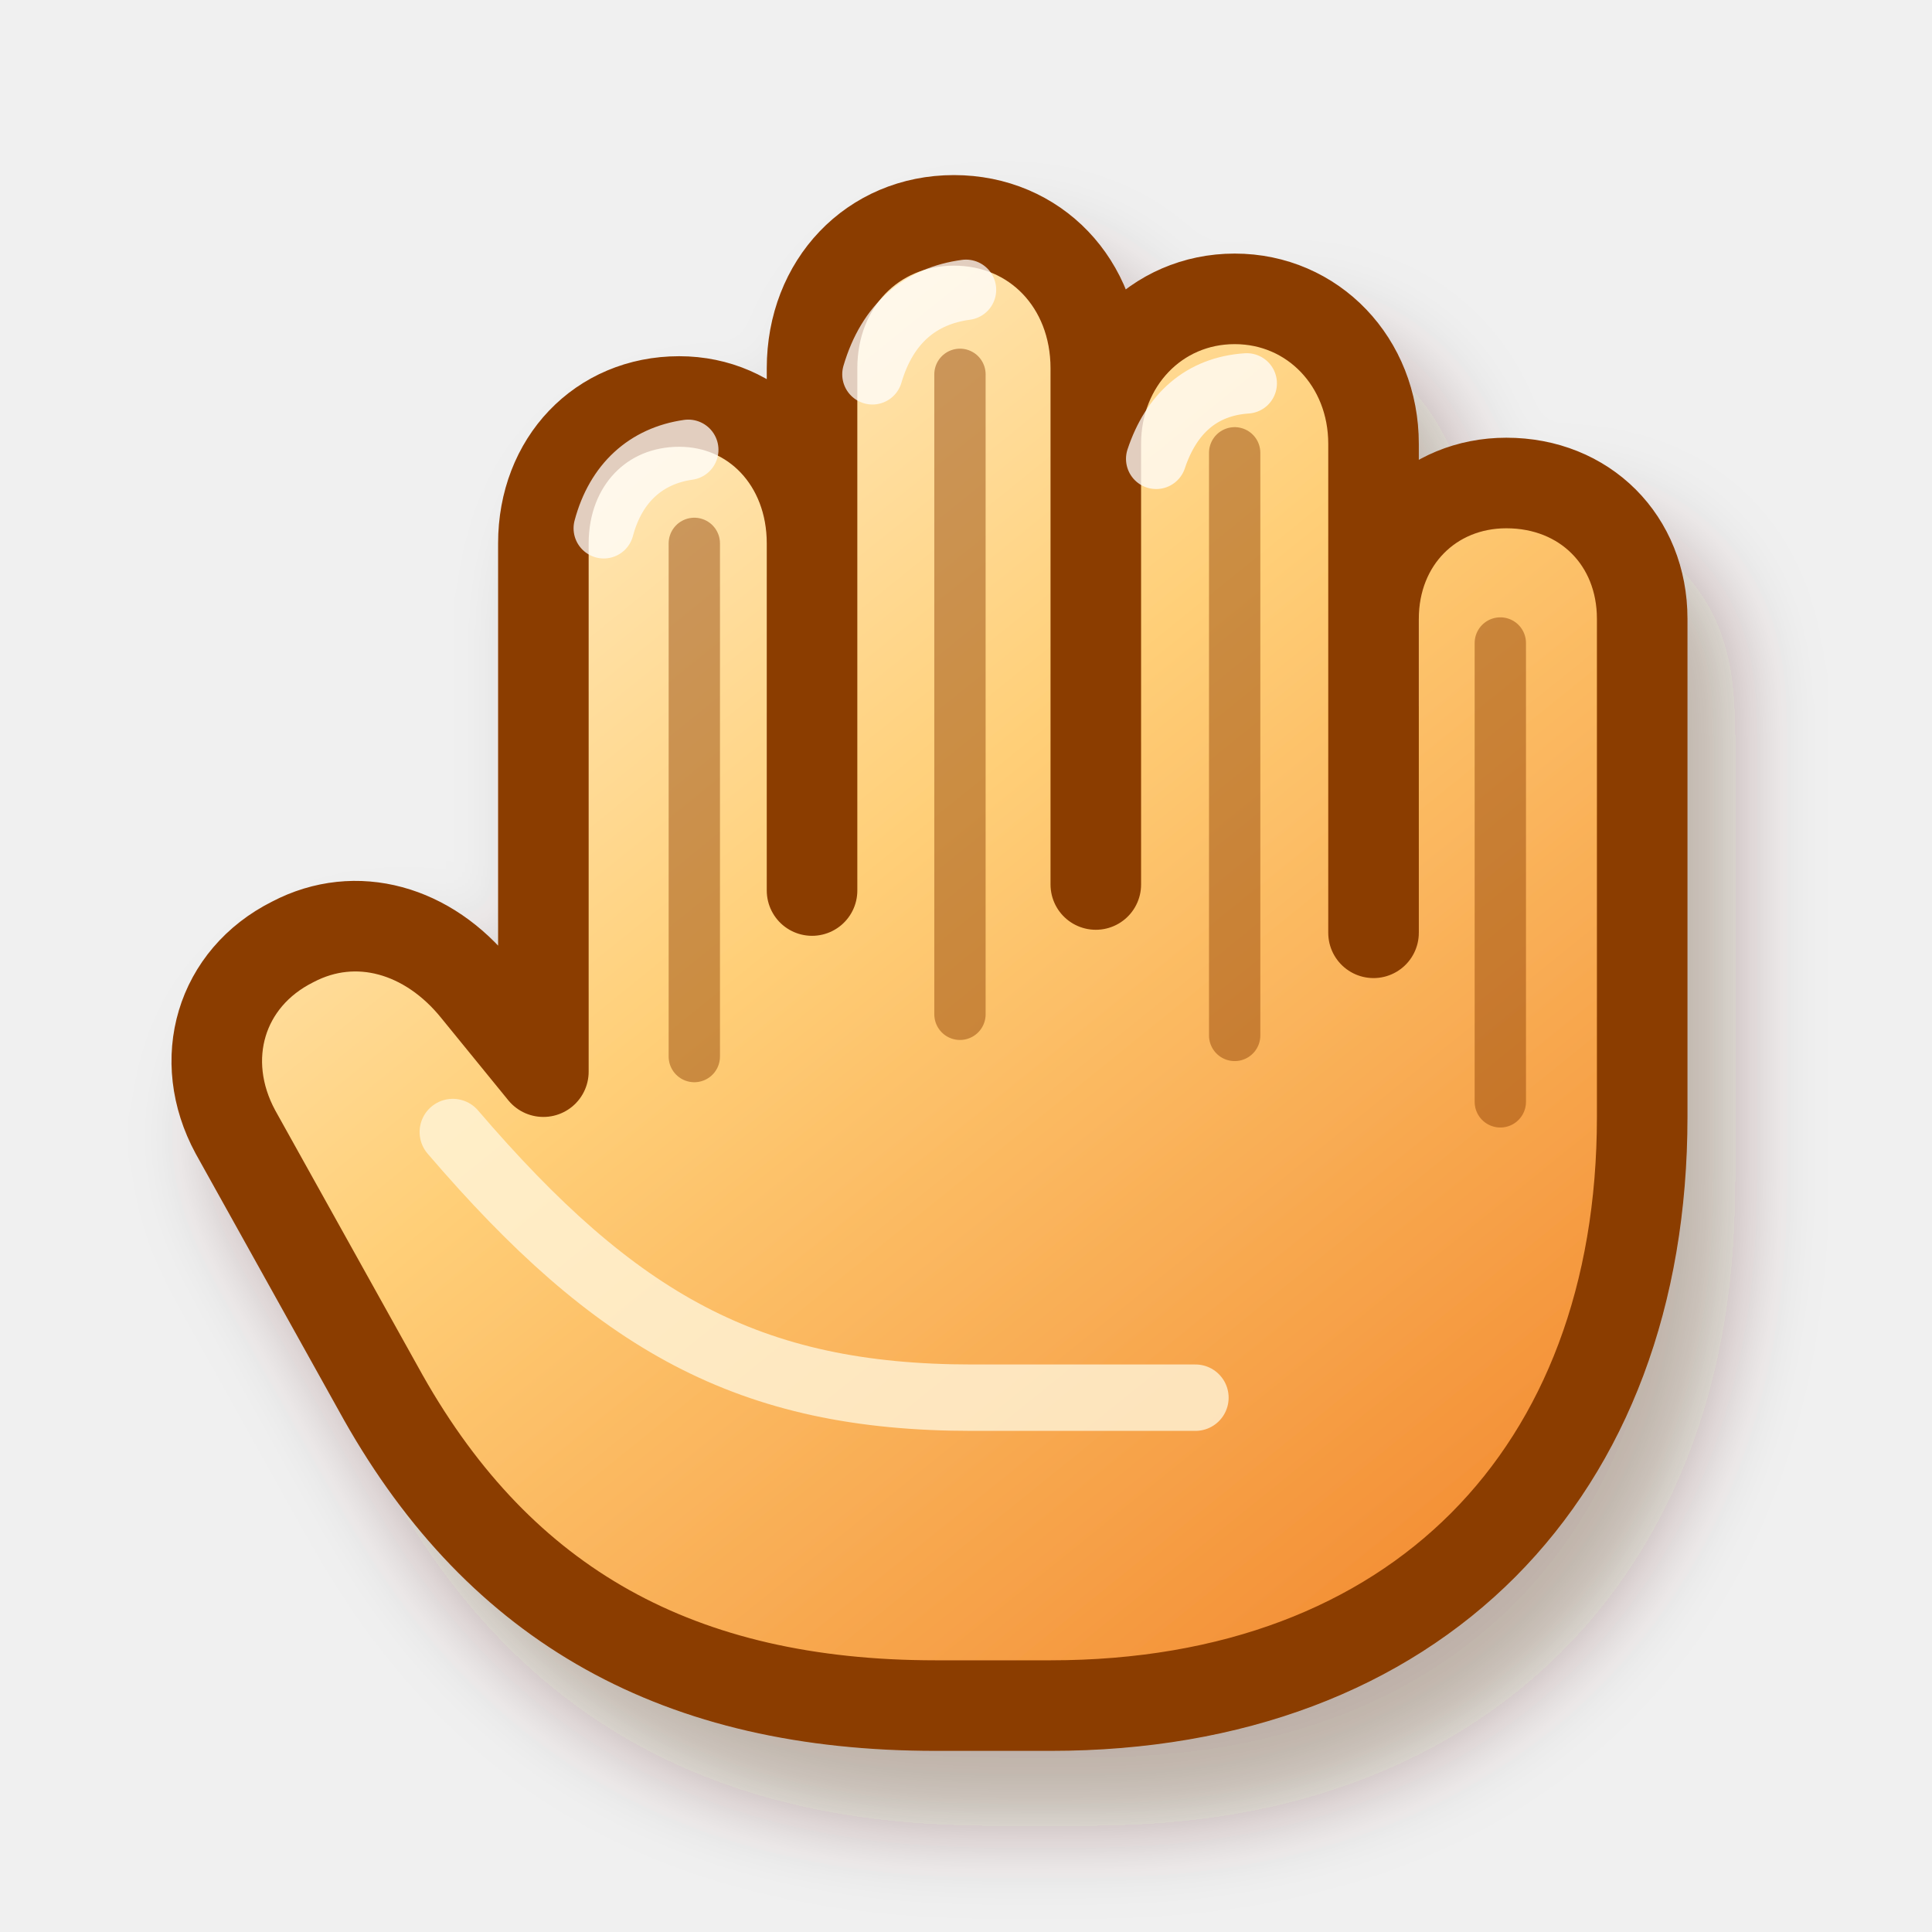
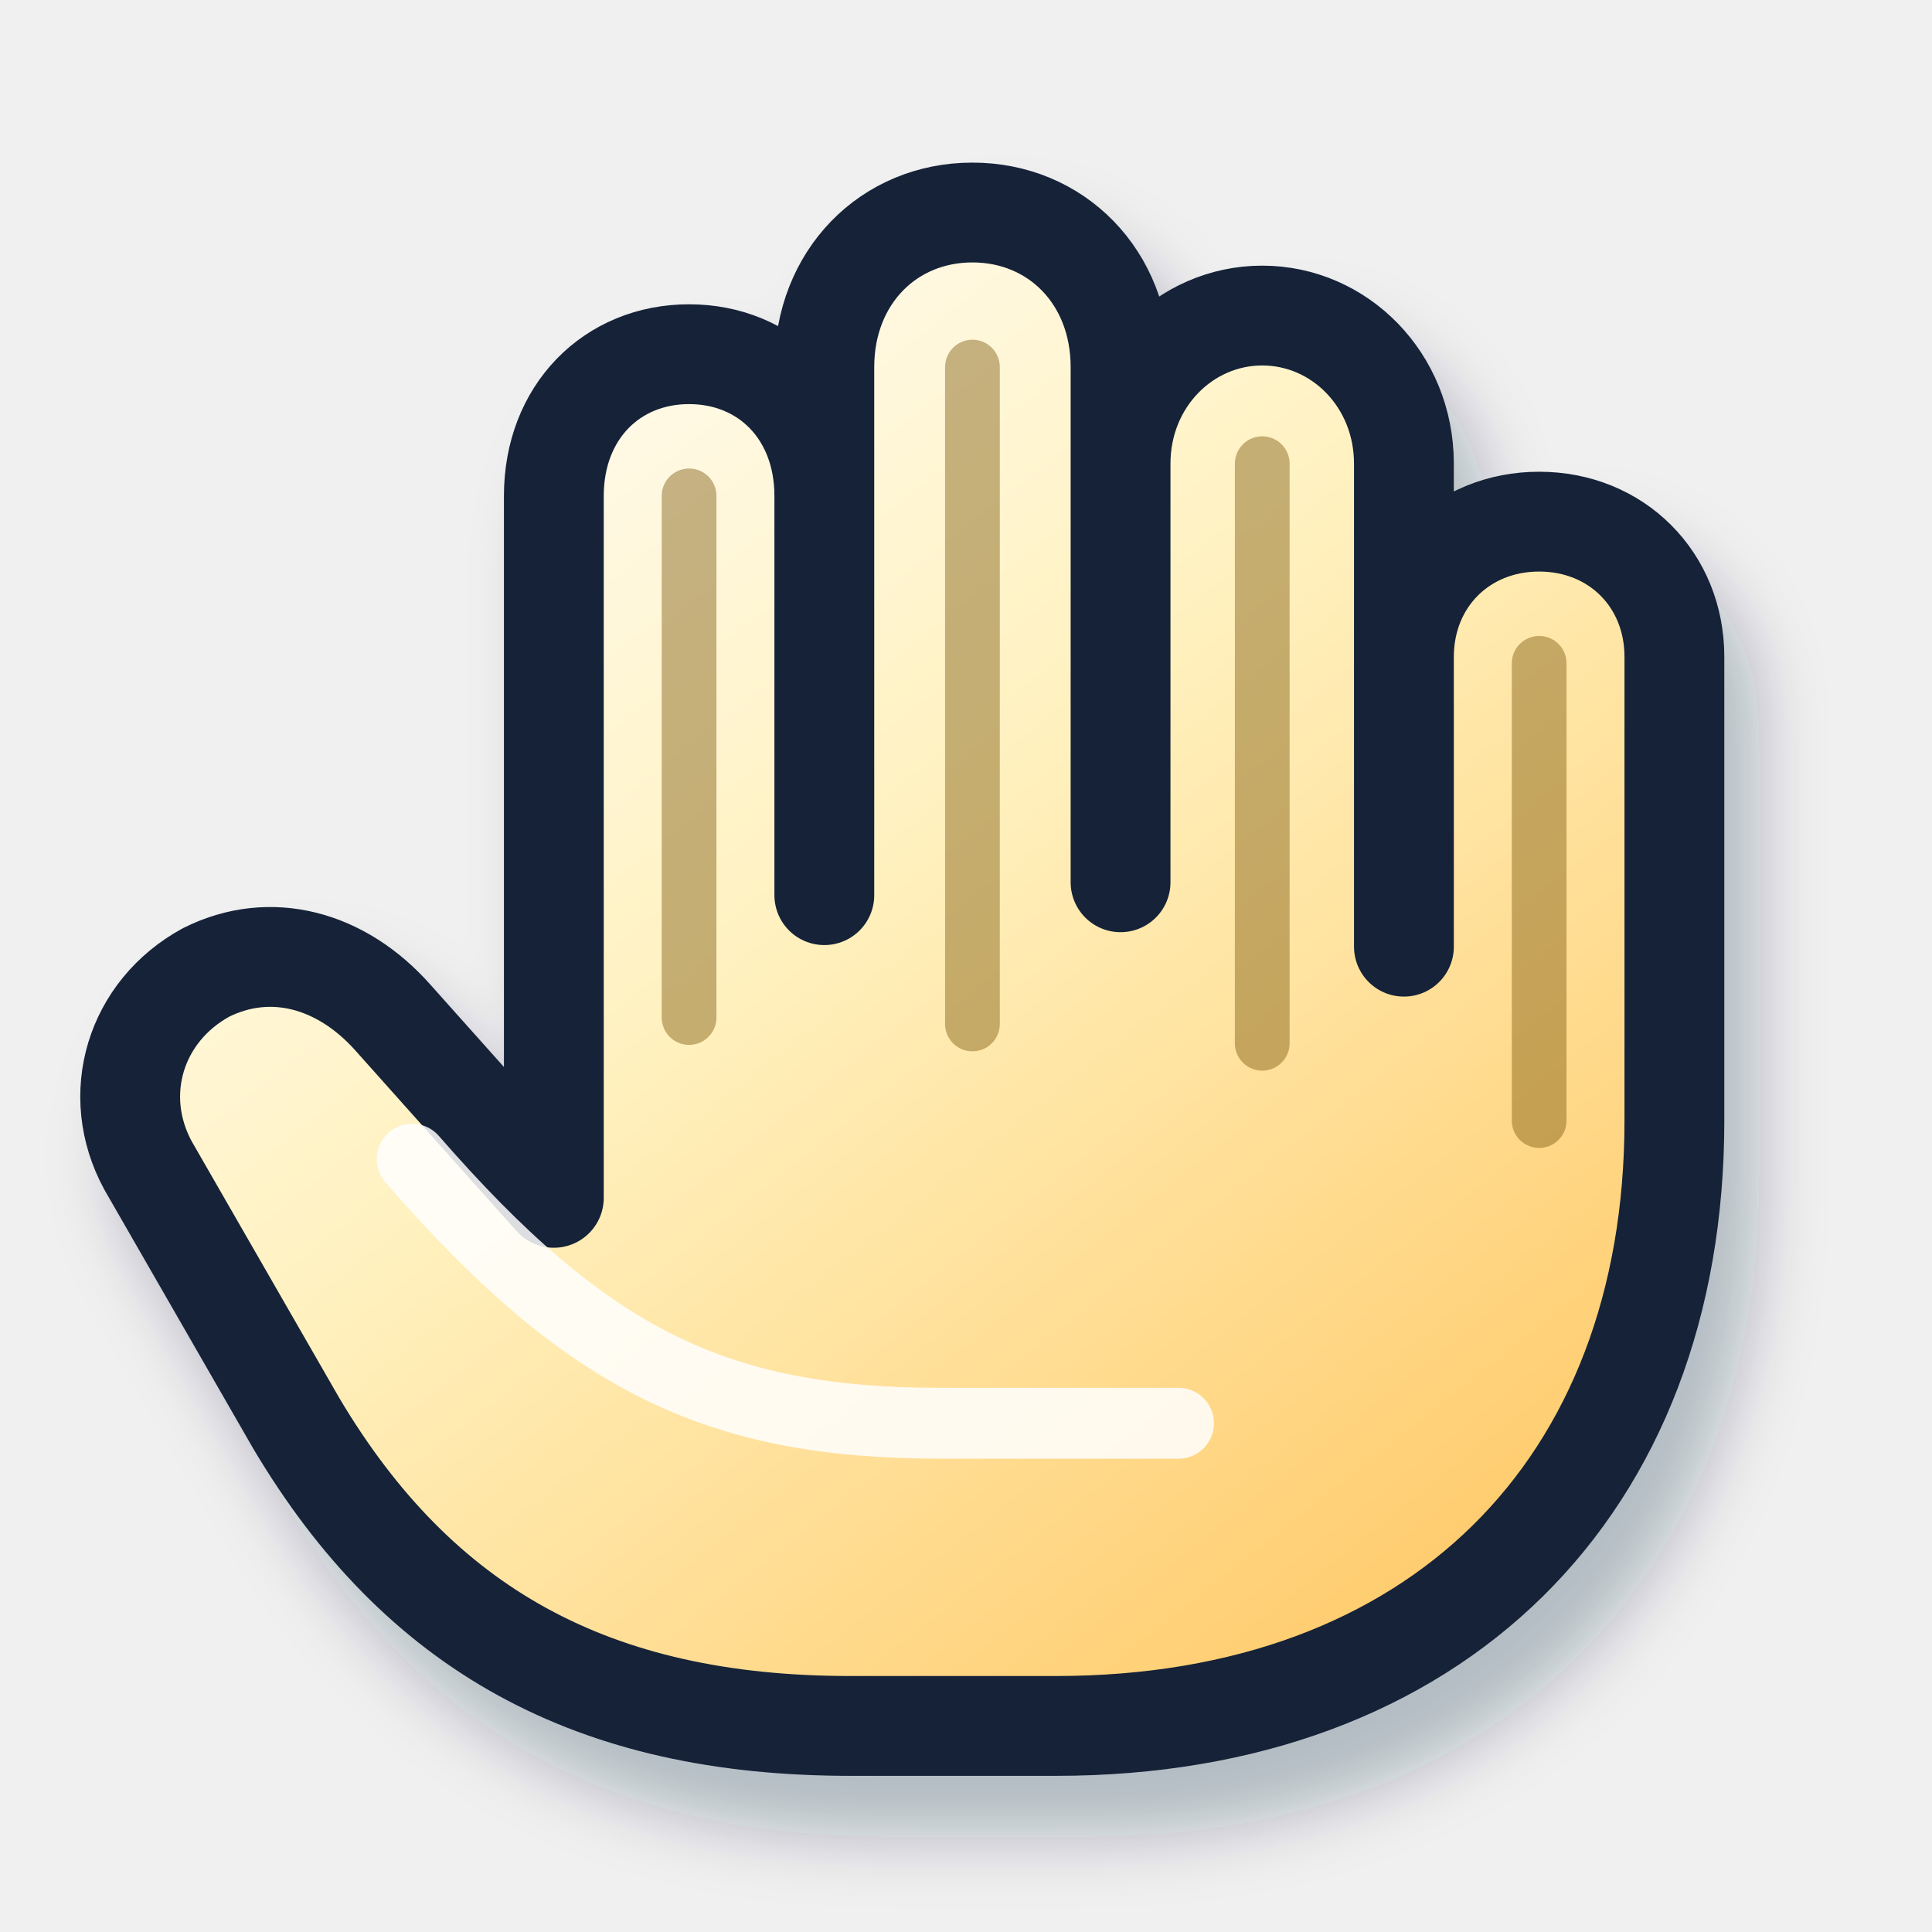
- <svg xmlns="http://www.w3.org/2000/svg" viewBox="0 0 64 64" role="img" aria-label="Open hand cursor icon">
+ <svg xmlns="http://www.w3.org/2000/svg" width="30" height="30" viewBox="0 0 30 30" role="img" aria-label="Open hand cursor icon">
  <defs>
-     <linearGradient id="skin" x1="12" y1="6" x2="54" y2="58" gradientUnits="userSpaceOnUse">
-       <stop offset="0" stop-color="#fff7df" />
-       <stop offset=".42" stop-color="#ffcf78" />
-       <stop offset="1" stop-color="#f07d22" />
-     </linearGradient>
-     <linearGradient id="shade" x1="12" y1="12" x2="48" y2="58" gradientUnits="userSpaceOnUse">
-       <stop offset="0" stop-color="#ffffff" stop-opacity=".82" />
-       <stop offset="1" stop-color="#763100" stop-opacity=".28" />
+     <linearGradient id="skin" x1="6" y1="3" x2="25" y2="27" gradientUnits="userSpaceOnUse">
+       <stop offset="0" stop-color="#ffffff" />
+       <stop offset="0.42" stop-color="#fff1bf" />
+       <stop offset="1" stop-color="#ffc35a" />
    </linearGradient>
    <filter id="shadow" x="-25%" y="-25%" width="150%" height="150%">
-       <feDropShadow dx="1.6" dy="2.5" stdDeviation="1.4" flood-color="#4a2100" flood-opacity=".30" />
+       <feDropShadow dx="0.55" dy="0.95" stdDeviation="0.5" flood-color="#132238" flood-opacity="0.25" />
    </filter>
  </defs>
-   <path d="M18 31V18c0-2.7 1.9-4.7 4.5-4.7 2.5 0 4.4 2 4.4 4.7v11.5-17.3c0-2.8 2-4.9 4.7-4.9 2.7 0 4.7 2.1 4.7 4.9v17.1-14.6c0-2.7 2-4.8 4.6-4.8s4.6 2.1 4.6 4.8v16.2-10.4c0-2.6 1.9-4.5 4.4-4.5 2.6 0 4.5 1.9 4.5 4.5V37c0 11.8-7.5 19.5-19.6 19.5H31c-8.5 0-14.4-3.3-18.3-10.2L7.8 37.5c-1.3-2.4-.5-5.1 1.9-6.3 2.1-1.1 4.5-.4 6.1 1.6L18 35.5z" fill="url(#skin)" stroke="#8b3c00" stroke-width="3" stroke-linecap="round" stroke-linejoin="round" filter="url(#shadow)" />
-   <path d="M23 18v17M31.8 12.4v21.2M40.9 15v19.3M49.7 21.3v15.2" fill="none" stroke="#8b3c00" stroke-width="1.7" stroke-linecap="round" opacity=".45" />
-   <path d="M15 37.5c5.4 6.3 9.8 8.8 17.2 8.8h7.4" fill="none" stroke="#fff6dc" stroke-width="2.2" stroke-linecap="round" opacity=".78" />
-   <path d="M20 17.5c.4-1.5 1.4-2.4 2.8-2.6M28.9 12.4c.5-1.7 1.6-2.6 3.1-2.8M38.3 15.2c.5-1.5 1.5-2.4 3-2.5" fill="none" stroke="#ffffff" stroke-width="2" stroke-linecap="round" opacity=".75" />
+   <path d="M8.6 14.2V7.7c0-1.3.9-2.2 2.1-2.2s2.1.9 2.1 2.2v6.2-8.2c0-1.4 1-2.4 2.3-2.4s2.3 1 2.3 2.4v8-6.5c0-1.3 1-2.3 2.2-2.3s2.2 1 2.2 2.3v7.5-4.5c0-1.2.9-2.1 2.1-2.1s2.1.9 2.1 2.1v7.2c0 5.7-3.7 9.4-9.6 9.4h-3.2c-4 0-6.7-1.5-8.6-4.7l-2.3-4c-.6-1.1-.2-2.4.9-3 1-.5 2.1-.2 2.9.7l2.5 2.8z" fill="url(#skin)" stroke="#132238" stroke-width="1.55" stroke-linecap="round" stroke-linejoin="round" filter="url(#shadow)" />
+   <path d="M10.7 7.7v8.1M15.1 5.7v10.2M19.6 7.2v9M23.9 10.3v7.1" fill="none" stroke="#7e5b10" stroke-width="0.85" stroke-linecap="round" opacity="0.45" />
+   <path d="M6.4 18c2.7 3.1 4.7 4.1 8.2 4.1h3.7" fill="none" stroke="#ffffff" stroke-width="1.1" stroke-linecap="round" opacity="0.85" />
</svg>
